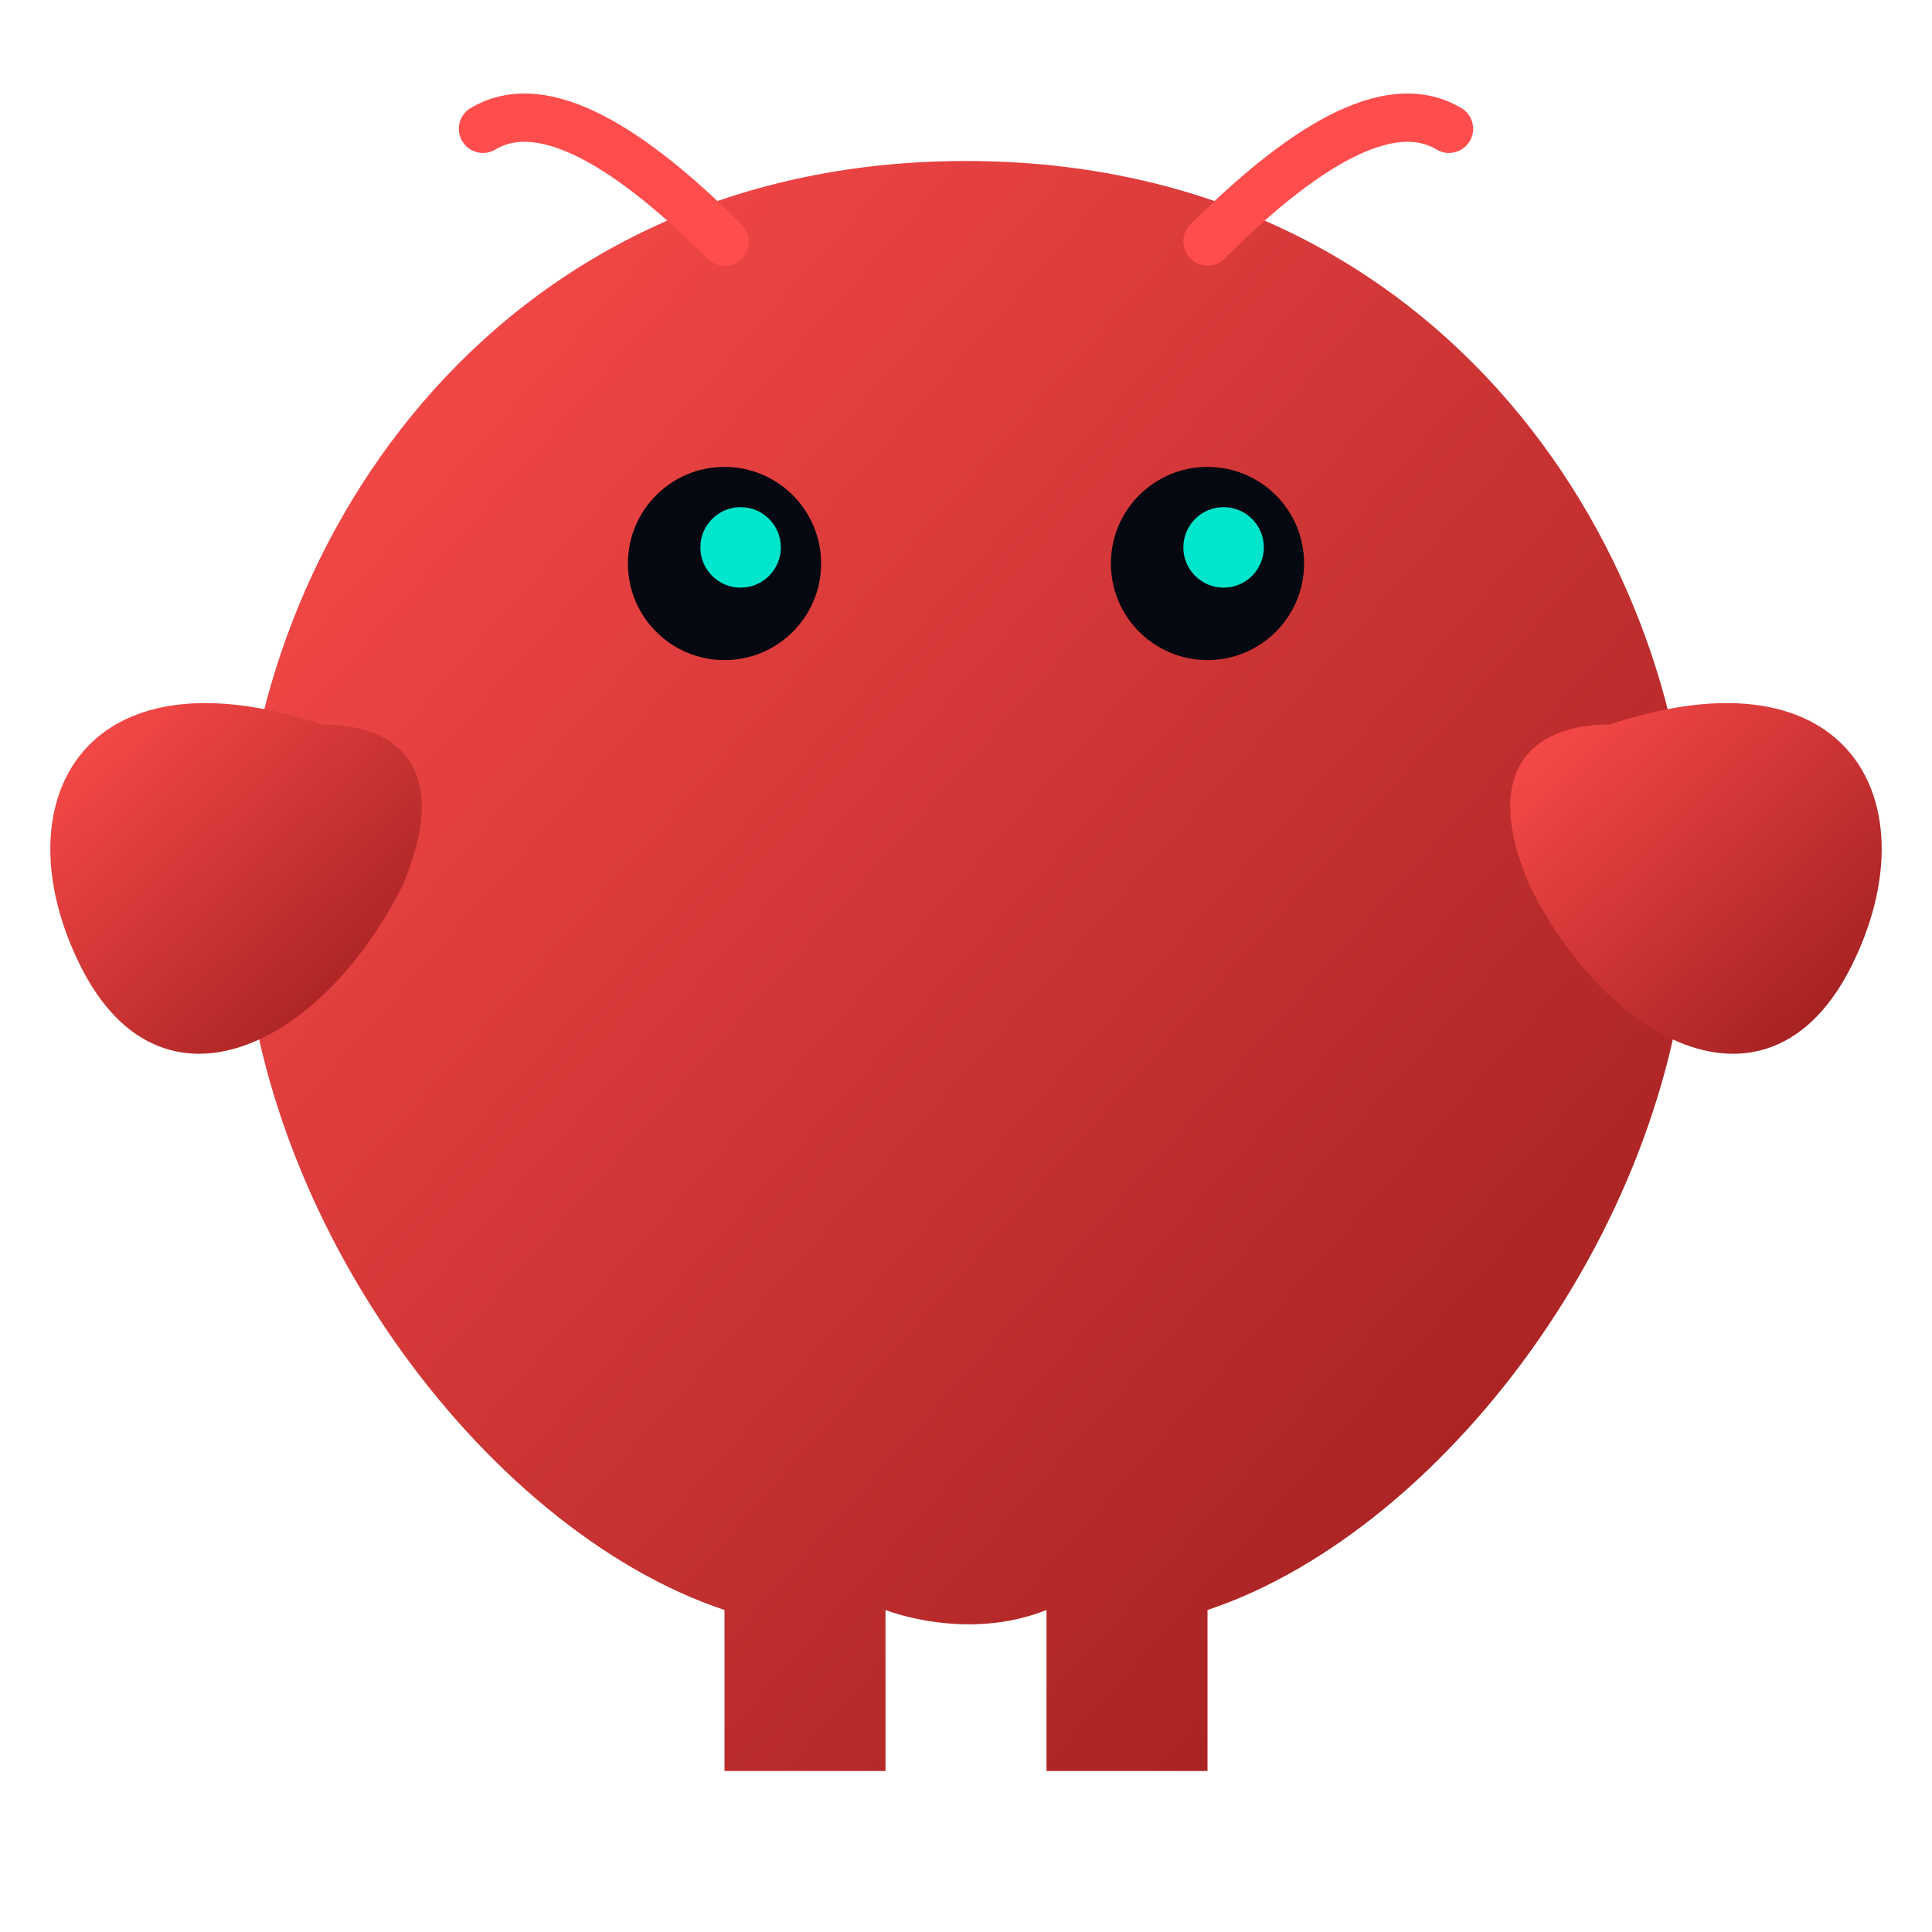
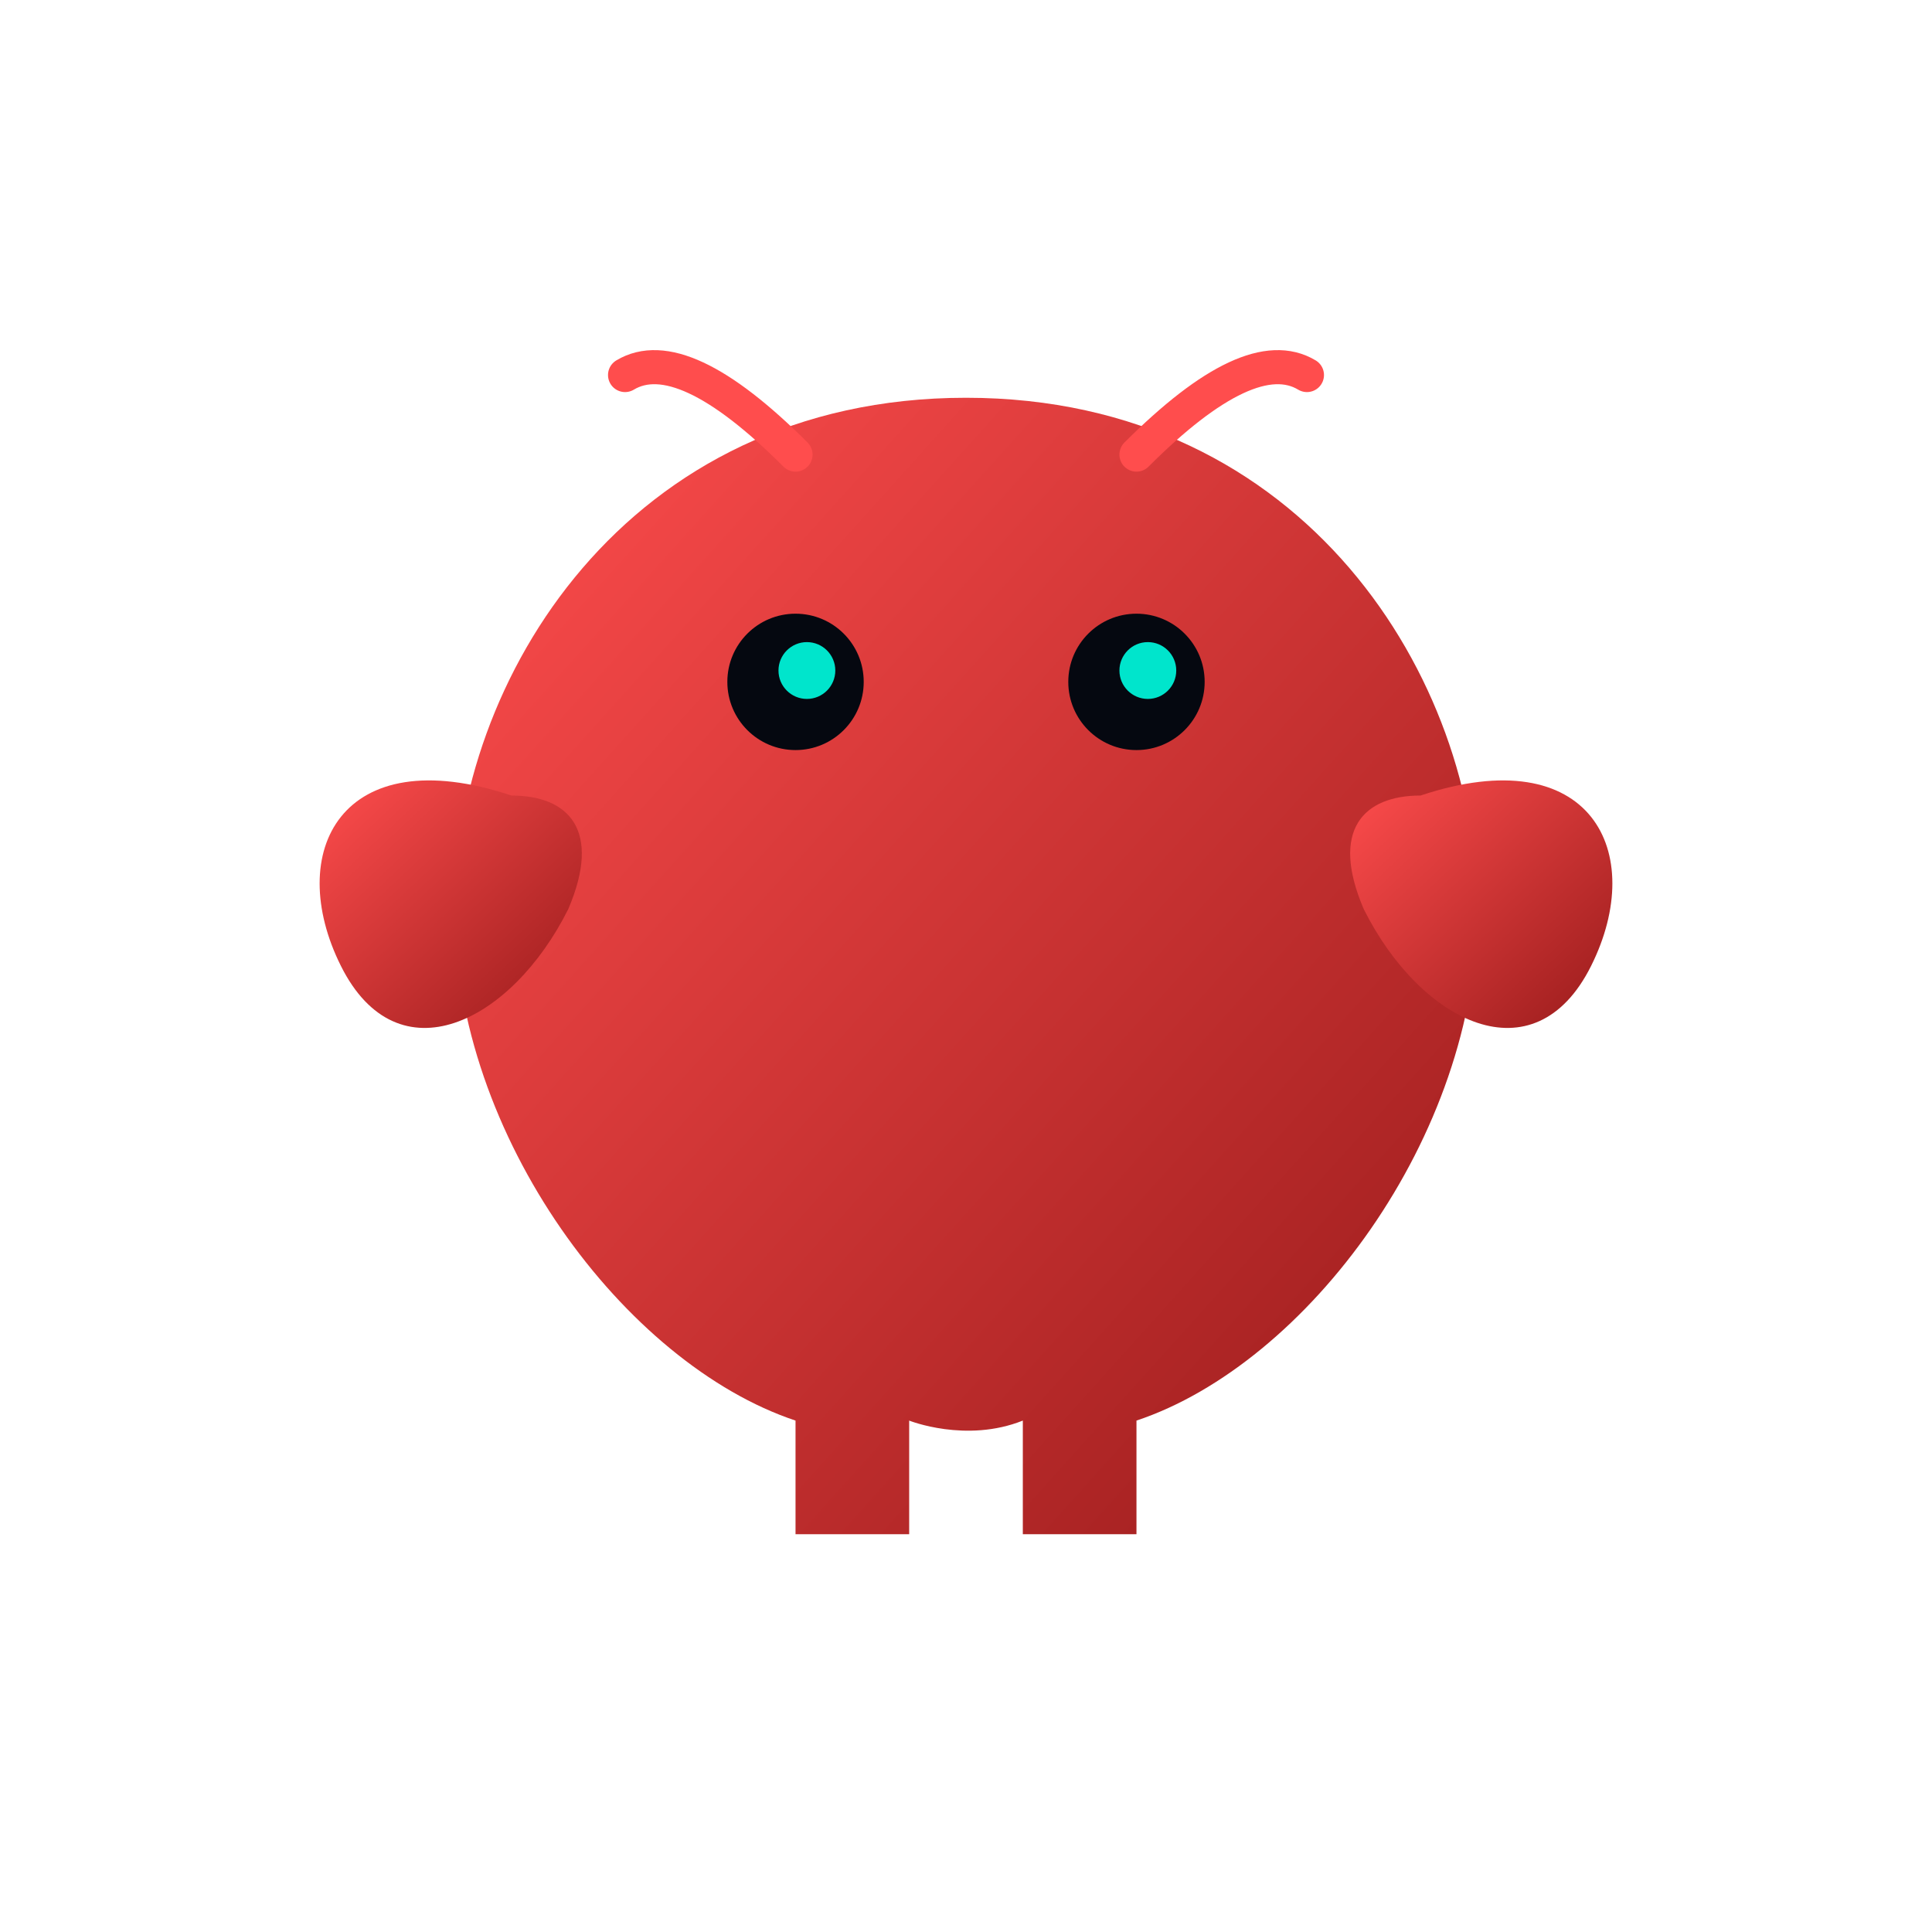
- <svg xmlns="http://www.w3.org/2000/svg" viewBox="0 0 120 120" fill="none">
+ <svg xmlns="http://www.w3.org/2000/svg" viewBox="-25 -25 170 170" fill="none">
  <defs>
    <linearGradient id="lobster-gradient" x1="0%" y1="0%" x2="100%" y2="100%">
      <stop offset="0%" stop-color="#ff4d4d" />
      <stop offset="100%" stop-color="#991b1b" />
    </linearGradient>
  </defs>
  <path d="M60 10 C30 10 15 35 15 55 C15 75 30 95 45 100 L45 110 L55 110 L55 100 C55 100 60 102 65 100 L65 110 L75 110 L75 100 C90 95 105 75 105 55 C105 35 90 10 60 10Z" fill="url(#lobster-gradient)" />
  <path d="M20 45 C5 40 0 50 5 60 C10 70 20 65 25 55 C28 48 25 45 20 45Z" fill="url(#lobster-gradient)" />
  <path d="M100 45 C115 40 120 50 115 60 C110 70 100 65 95 55 C92 48 95 45 100 45Z" fill="url(#lobster-gradient)" />
  <path d="M45 15 Q35 5 30 8" stroke="#ff4d4d" stroke-width="3" stroke-linecap="round" />
  <path d="M75 15 Q85 5 90 8" stroke="#ff4d4d" stroke-width="3" stroke-linecap="round" />
  <circle cx="45" cy="35" r="6" fill="#050810" />
  <circle cx="75" cy="35" r="6" fill="#050810" />
  <circle cx="46" cy="34" r="2.5" fill="#00e5cc" />
  <circle cx="76" cy="34" r="2.5" fill="#00e5cc" />
</svg>
